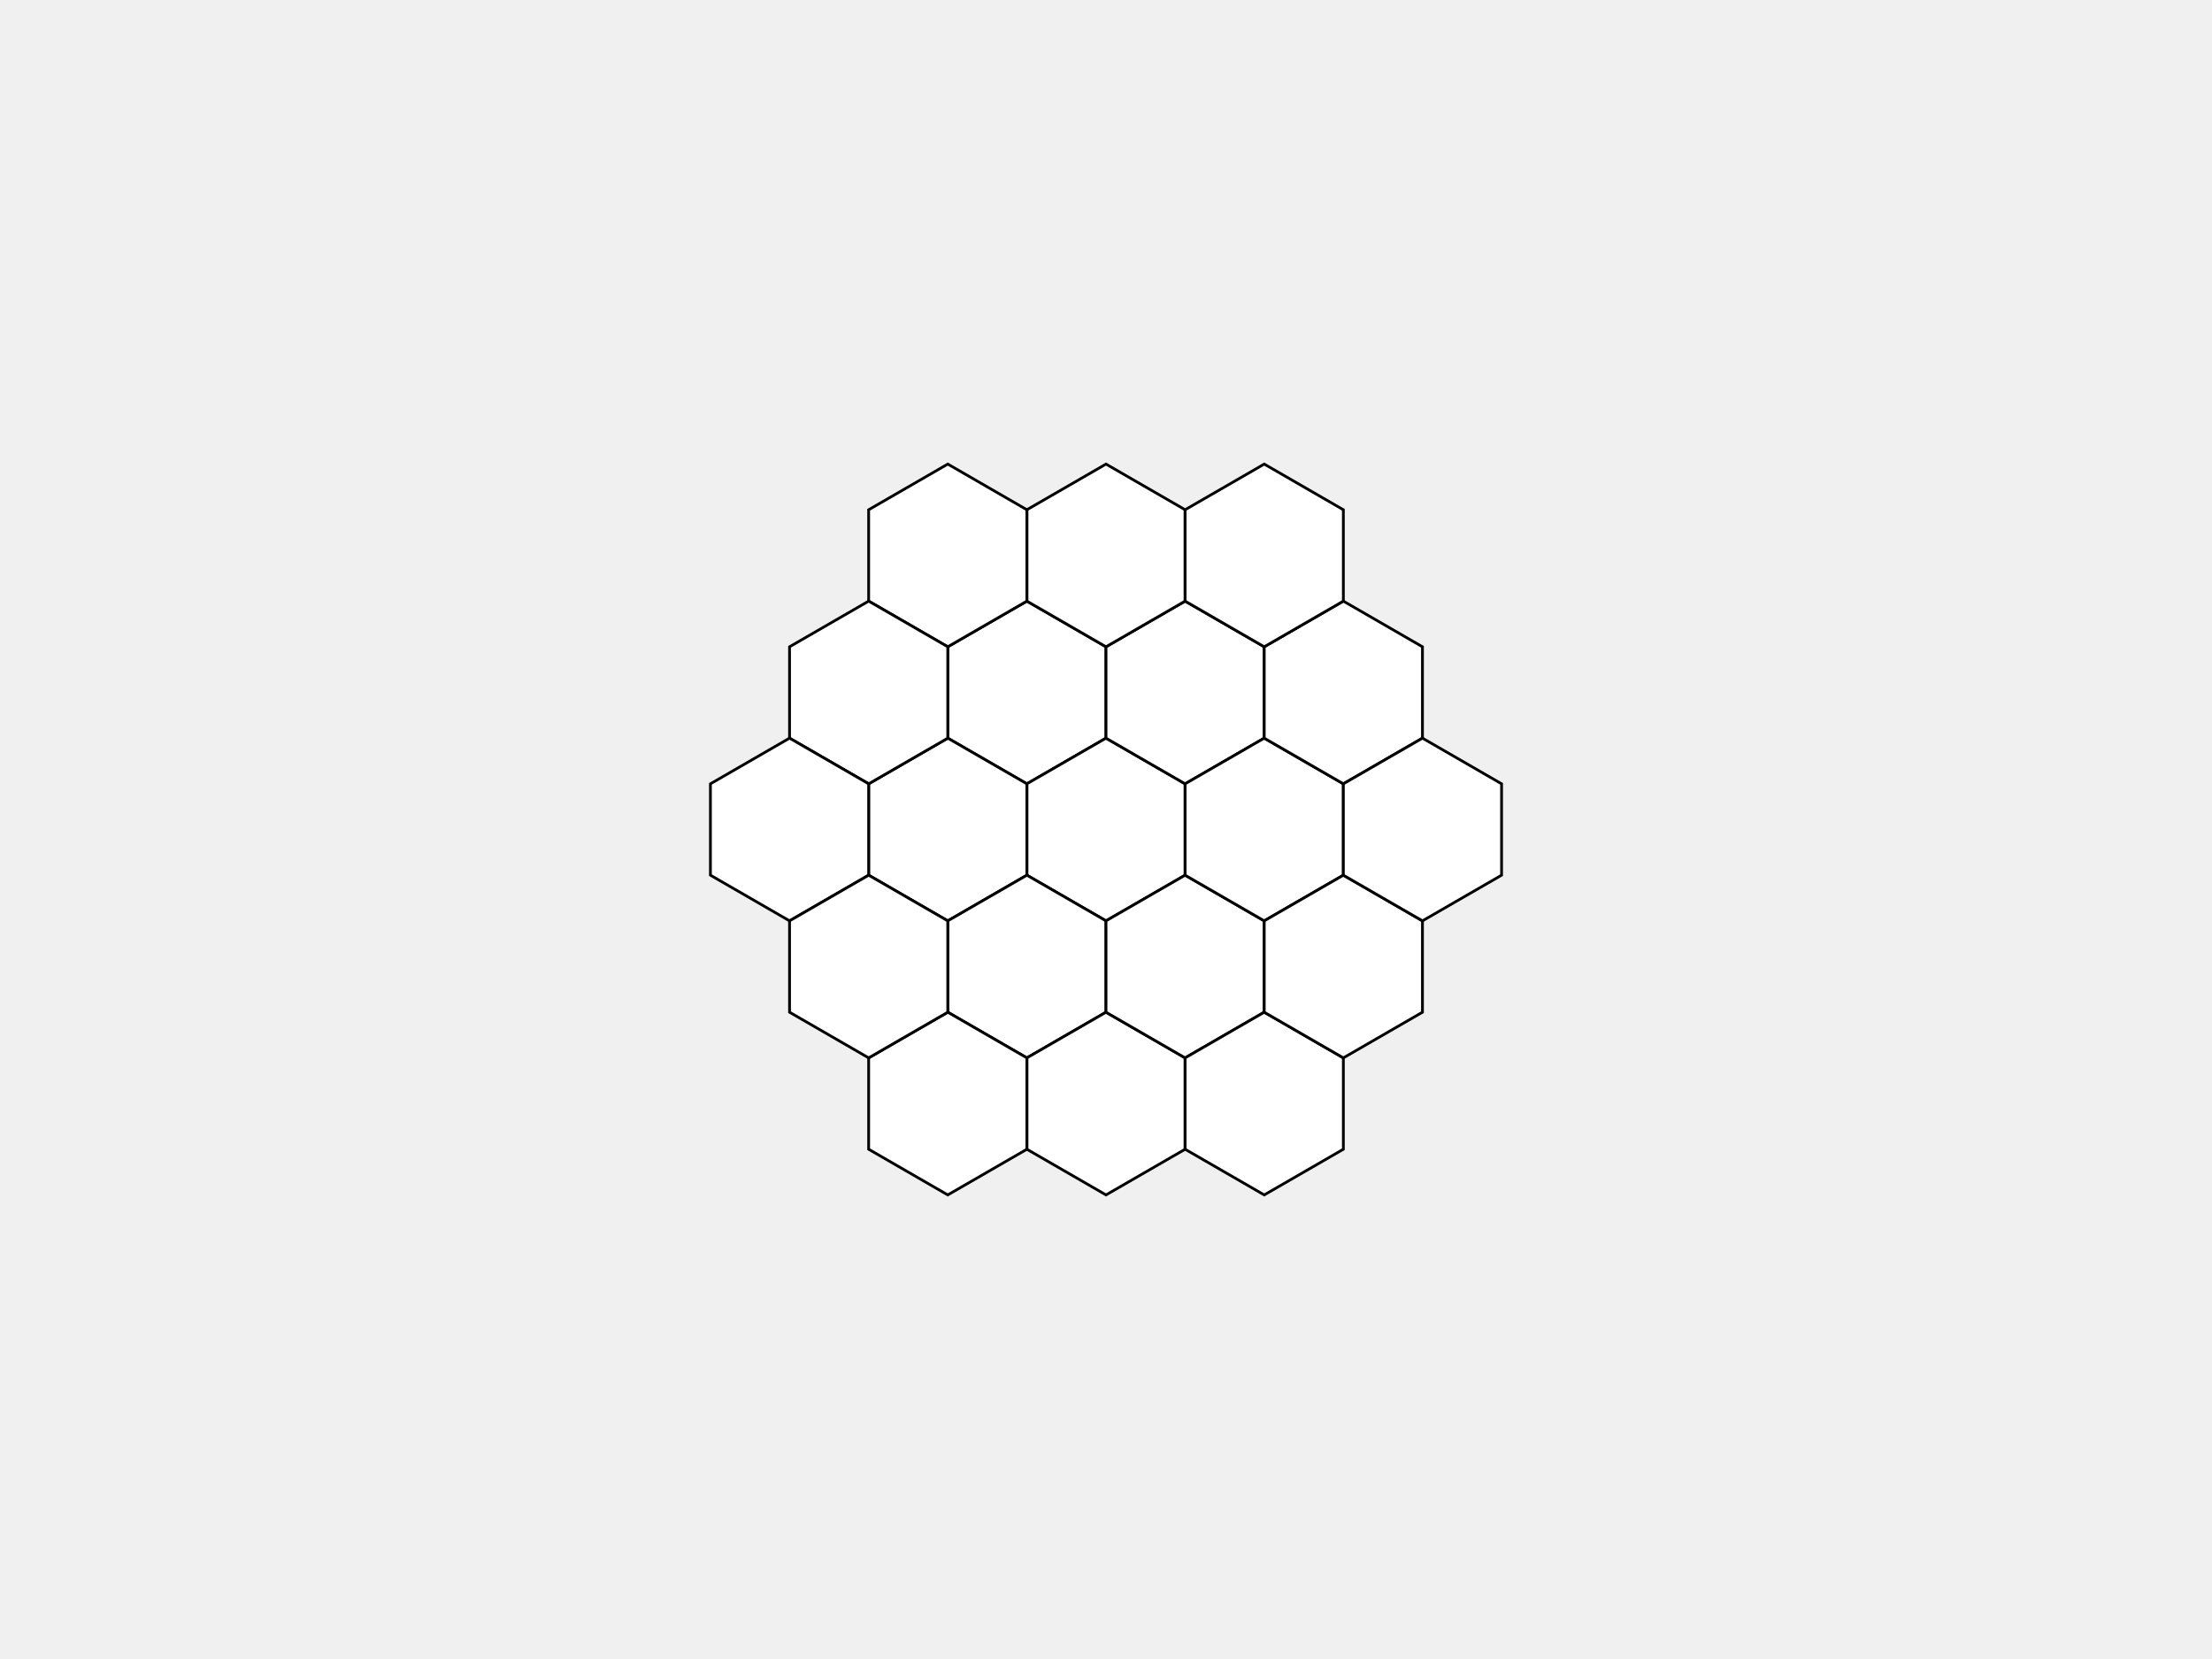
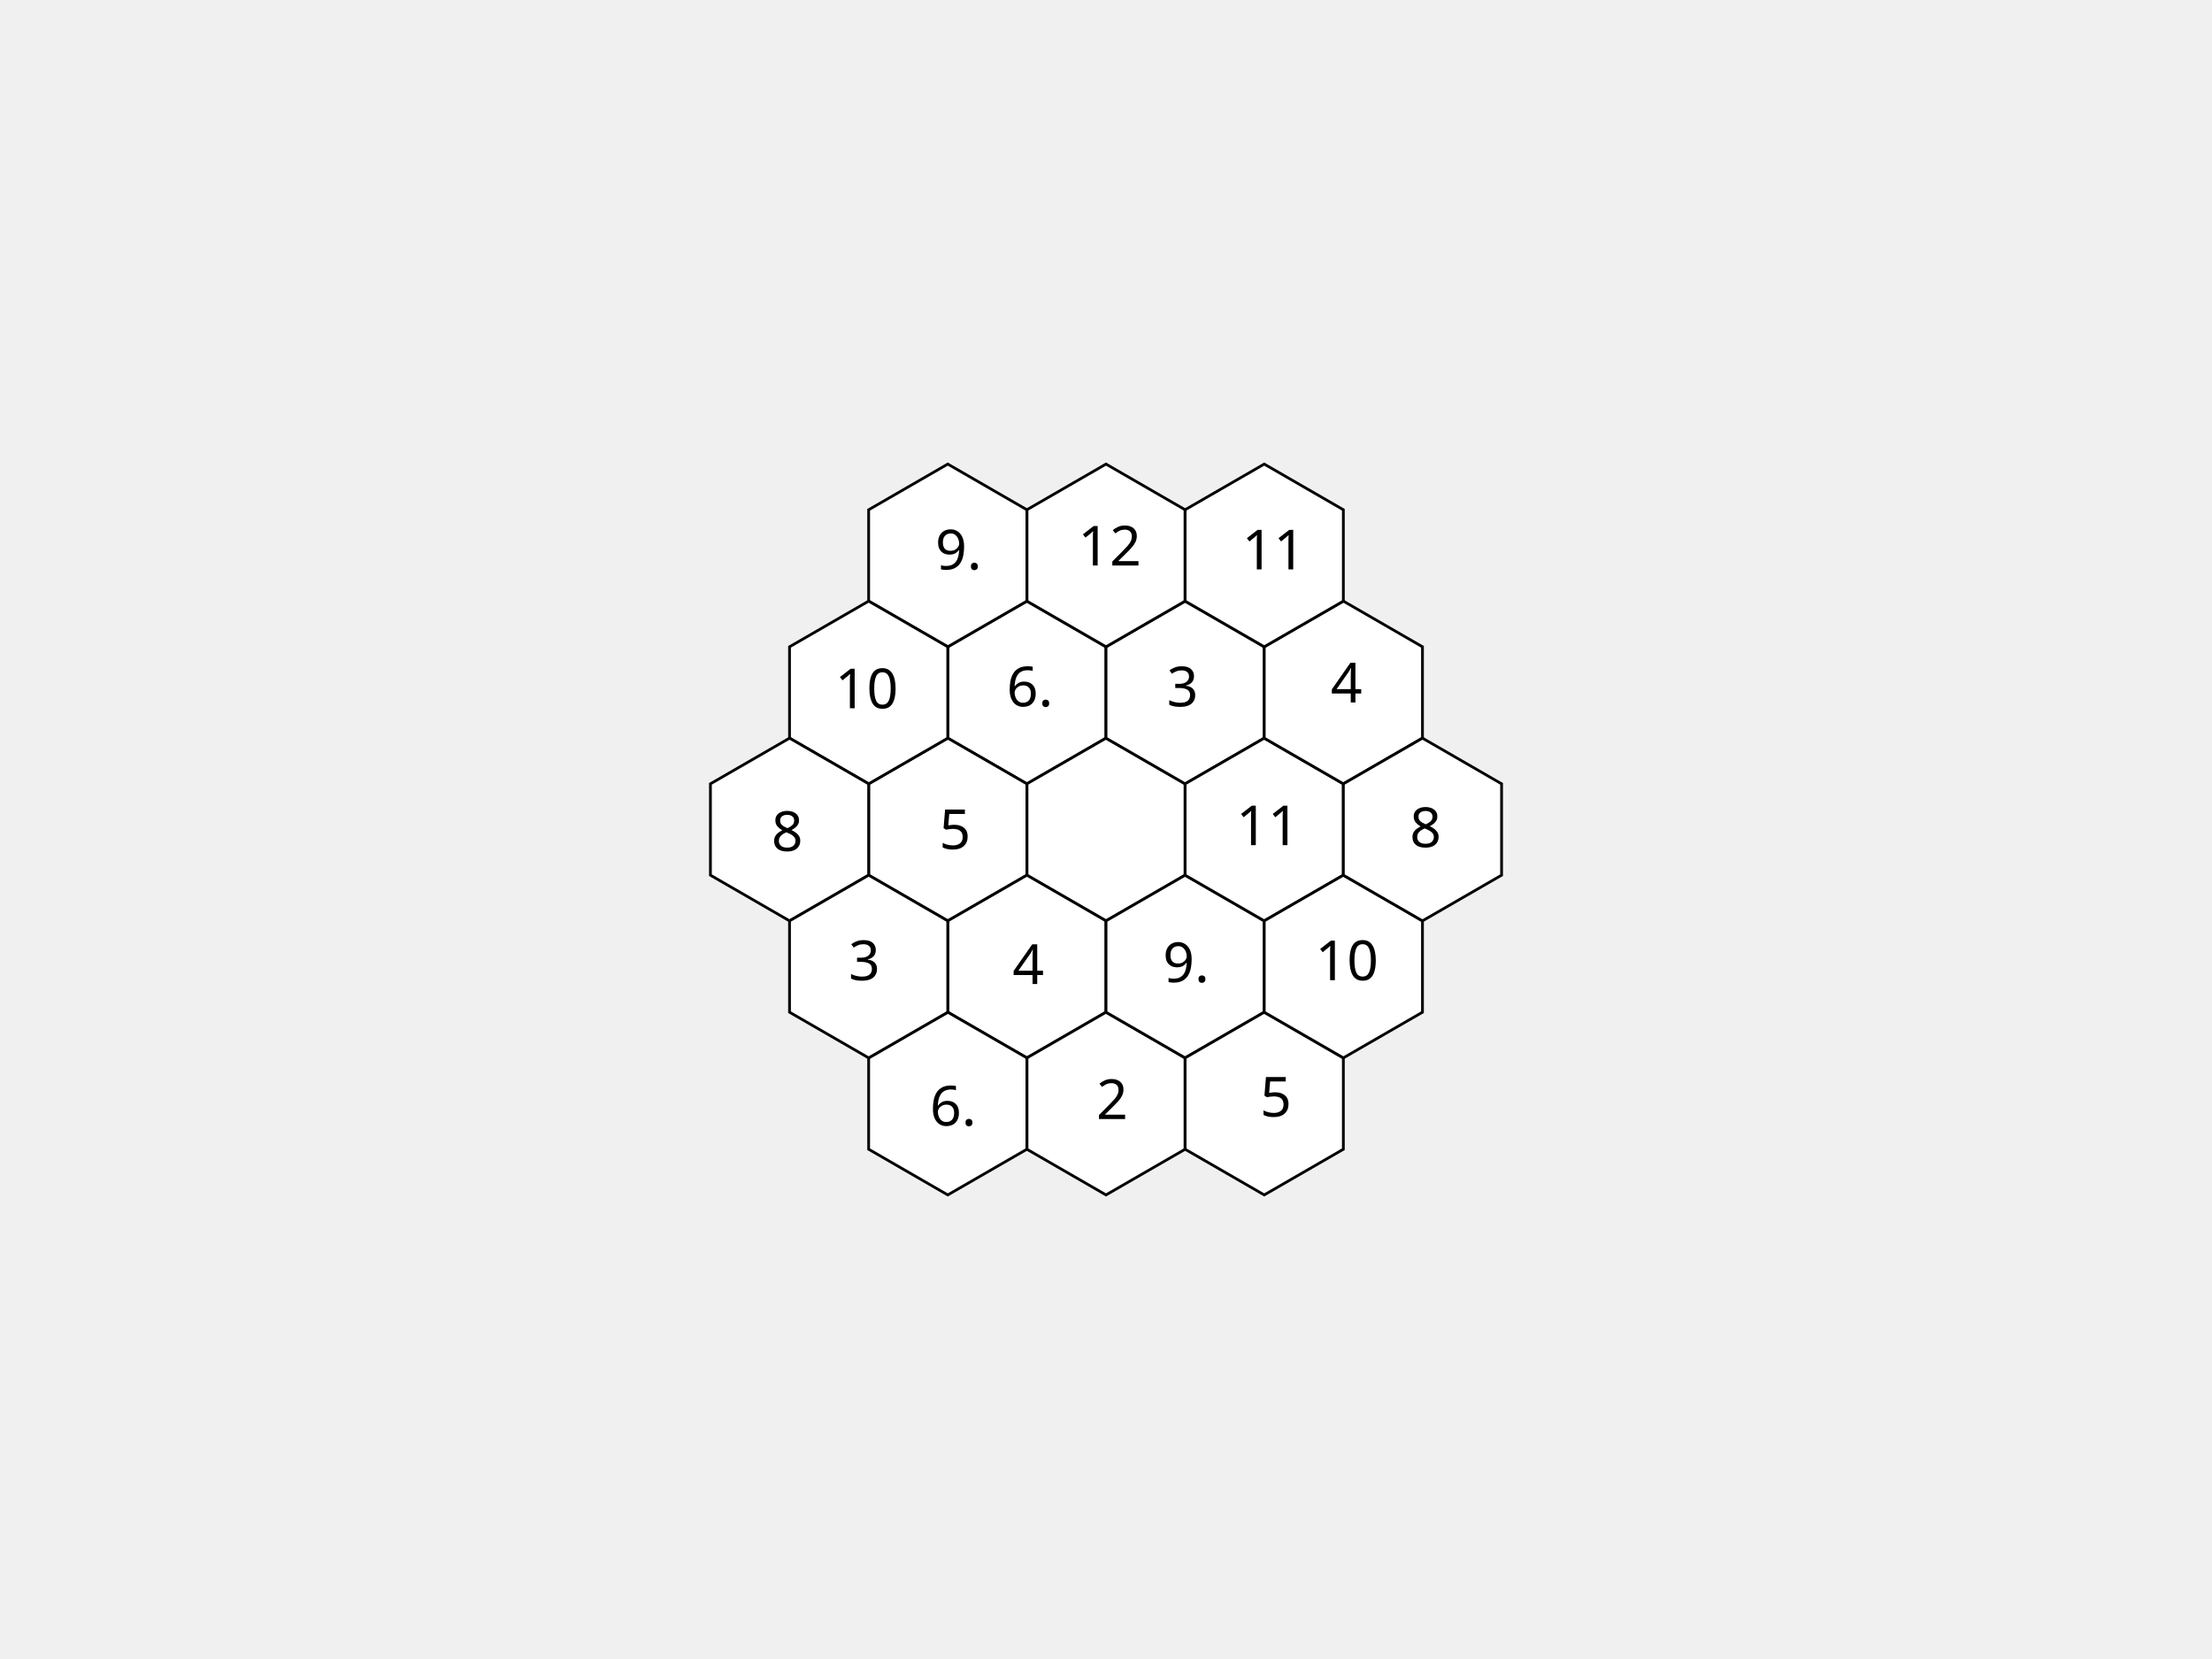
<svg xmlns="http://www.w3.org/2000/svg" width="800" height="600" id="svg2" version="1.1">
  <defs id="defs4" />
  <g id="layer1" transform="translate(0,-452.3621)">
    <g id="g3993" transform="matrix(0.3769464,0,0,0.3769464,225.1557,477.7946)" style="fill:#ffffff;fill-opacity:1;stroke:#000000;stroke-width:2.653;stroke-miterlimit:4;stroke-opacity:1;stroke-dasharray:none">
      <path transform="matrix(0.2042281,0.3537334,-0.3537334,0.2042281,423.3046,501.0404)" d="M 160,406.952 -25.841,299.657 -25.841,85.067 160,-22.228 345.841,85.067 l 10e-6,214.59 z" id="path2985" style="fill:#ffffff;fill-opacity:1;fill-rule:evenodd;stroke:#000000;stroke-width:6.495;stroke-linecap:butt;stroke-linejoin:miter;stroke-miterlimit:4;stroke-opacity:1;stroke-dasharray:none" />
      <path transform="matrix(0.2042281,0.3537334,-0.3537334,0.2042281,499.2124,632.5164)" d="M 160,406.952 -25.841,299.657 -25.841,85.067 160,-22.228 345.841,85.067 l 10e-6,214.59 z" id="path2985-7" style="fill:#ffffff;fill-opacity:1;fill-rule:evenodd;stroke:#000000;stroke-width:6.495;stroke-linecap:butt;stroke-linejoin:miter;stroke-miterlimit:4;stroke-opacity:1;stroke-dasharray:none" />
      <path transform="matrix(0.2042281,0.3537334,-0.3537334,0.2042281,347.3969,632.5165)" d="M 160,406.952 -25.841,299.657 -25.841,85.067 160,-22.228 345.841,85.067 l 10e-6,214.59 z" id="path2985-7-5" style="fill:#ffffff;fill-opacity:1;fill-rule:evenodd;stroke:#000000;stroke-width:6.495;stroke-linecap:butt;stroke-linejoin:miter;stroke-miterlimit:4;stroke-opacity:1;stroke-dasharray:none" />
      <path transform="matrix(0.2042281,0.3537334,-0.3537334,0.2042281,575.1201,501.0404)" d="M 160,406.952 -25.841,299.657 -25.841,85.067 160,-22.228 345.841,85.067 l 10e-6,214.59 z" id="path2985-7-3" style="fill:#ffffff;fill-opacity:1;fill-rule:evenodd;stroke:#000000;stroke-width:6.495;stroke-linecap:butt;stroke-linejoin:miter;stroke-miterlimit:4;stroke-opacity:1;stroke-dasharray:none" />
      <path transform="matrix(0.2042281,0.3537334,-0.3537334,0.2042281,423.3046,763.9925)" d="M 160,406.952 -25.841,299.657 -25.841,85.067 160,-22.228 345.841,85.067 l 10e-6,214.59 z" id="path2985-2" style="fill:#ffffff;fill-opacity:1;fill-rule:evenodd;stroke:#000000;stroke-width:6.495;stroke-linecap:butt;stroke-linejoin:miter;stroke-miterlimit:4;stroke-opacity:1;stroke-dasharray:none" />
      <path transform="matrix(0.2042281,0.3537334,-0.3537334,0.2042281,499.2124,895.4686)" d="M 160,406.952 -25.841,299.657 -25.841,85.067 160,-22.228 345.841,85.067 l 10e-6,214.59 z" id="path2985-7-8" style="fill:#ffffff;fill-opacity:1;fill-rule:evenodd;stroke:#000000;stroke-width:6.495;stroke-linecap:butt;stroke-linejoin:miter;stroke-miterlimit:4;stroke-opacity:1;stroke-dasharray:none" />
      <path transform="matrix(0.2042281,0.3537334,-0.3537334,0.2042281,347.3969,895.4686)" d="M 160,406.952 -25.841,299.657 -25.841,85.067 160,-22.228 345.841,85.067 l 10e-6,214.59 z" id="path2985-7-5-9" style="fill:#ffffff;fill-opacity:1;fill-rule:evenodd;stroke:#000000;stroke-width:6.495;stroke-linecap:butt;stroke-linejoin:miter;stroke-miterlimit:4;stroke-opacity:1;stroke-dasharray:none" />
      <path transform="matrix(0.2042281,0.3537334,-0.3537334,0.2042281,575.1201,763.9925)" d="M 160,406.952 -25.841,299.657 -25.841,85.067 160,-22.228 345.841,85.067 l 10e-6,214.59 z" id="path2985-7-3-9" style="fill:#ffffff;fill-opacity:1;fill-rule:evenodd;stroke:#000000;stroke-width:6.495;stroke-linecap:butt;stroke-linejoin:miter;stroke-miterlimit:4;stroke-opacity:1;stroke-dasharray:none" />
      <path transform="matrix(0.2042281,0.3537334,-0.3537334,0.2042281,651.0279,632.5164)" d="M 160,406.952 -25.841,299.657 -25.841,85.067 160,-22.228 345.841,85.067 l 10e-6,214.59 z" id="path2985-7-5-9-1" style="fill:#ffffff;fill-opacity:1;fill-rule:evenodd;stroke:#000000;stroke-width:6.495;stroke-linecap:butt;stroke-linejoin:miter;stroke-miterlimit:4;stroke-opacity:1;stroke-dasharray:none" />
      <path transform="matrix(0.2042281,0.3537334,-0.3537334,0.2042281,499.2124,369.5643)" d="M 160,406.952 -25.841,299.657 -25.841,85.067 160,-22.228 345.841,85.067 l 10e-6,214.59 z" id="path2985-7-5-9-13" style="fill:#ffffff;fill-opacity:1;fill-rule:evenodd;stroke:#000000;stroke-width:6.495;stroke-linecap:butt;stroke-linejoin:miter;stroke-miterlimit:4;stroke-opacity:1;stroke-dasharray:none" />
      <path transform="matrix(0.2042281,0.3537334,-0.3537334,0.2042281,347.3969,369.5643)" d="M 160,406.952 -25.841,299.657 -25.841,85.067 160,-22.228 345.841,85.067 l 10e-6,214.59 z" id="path2985-7-5-9-6" style="fill:#ffffff;fill-opacity:1;fill-rule:evenodd;stroke:#000000;stroke-width:6.495;stroke-linecap:butt;stroke-linejoin:miter;stroke-miterlimit:4;stroke-opacity:1;stroke-dasharray:none" />
      <path transform="matrix(0.2042281,0.3537334,-0.3537334,0.2042281,271.4891,501.0404)" d="M 160,406.952 -25.841,299.657 -25.841,85.067 160,-22.228 345.841,85.067 l 10e-6,214.59 z" id="path2985-8" style="fill:#ffffff;fill-opacity:1;fill-rule:evenodd;stroke:#000000;stroke-width:6.495;stroke-linecap:butt;stroke-linejoin:miter;stroke-miterlimit:4;stroke-opacity:1;stroke-dasharray:none" />
      <path transform="matrix(0.2042281,0.3537334,-0.3537334,0.2042281,195.5814,632.5165)" d="M 160,406.952 -25.841,299.657 -25.841,85.067 160,-22.228 345.841,85.067 l 10e-6,214.59 z" id="path2985-7-5-4" style="fill:#ffffff;fill-opacity:1;fill-rule:evenodd;stroke:#000000;stroke-width:6.495;stroke-linecap:butt;stroke-linejoin:miter;stroke-miterlimit:4;stroke-opacity:1;stroke-dasharray:none" />
      <path transform="matrix(0.2042281,0.3537334,-0.3537334,0.2042281,271.4891,763.9925)" d="M 160,406.952 -25.841,299.657 -25.841,85.067 160,-22.228 345.841,85.067 l 10e-6,214.59 z" id="path2985-2-3" style="fill:#ffffff;fill-opacity:1;fill-rule:evenodd;stroke:#000000;stroke-width:6.495;stroke-linecap:butt;stroke-linejoin:miter;stroke-miterlimit:4;stroke-opacity:1;stroke-dasharray:none" />
      <path transform="matrix(0.2042281,0.3537334,-0.3537334,0.2042281,726.9356,501.0404)" d="M 160,406.952 -25.841,299.657 -25.841,85.067 160,-22.228 345.841,85.067 l 10e-6,214.59 z" id="path2985-7-3-8" style="fill:#ffffff;fill-opacity:1;fill-rule:evenodd;stroke:#000000;stroke-width:6.495;stroke-linecap:butt;stroke-linejoin:miter;stroke-miterlimit:4;stroke-opacity:1;stroke-dasharray:none" />
      <path transform="matrix(0.2042281,0.3537334,-0.3537334,0.2042281,651.0279,895.4686)" d="M 160,406.952 -25.841,299.657 -25.841,85.067 160,-22.228 345.841,85.067 l 10e-6,214.59 z" id="path2985-7-8-0" style="fill:#ffffff;fill-opacity:1;fill-rule:evenodd;stroke:#000000;stroke-width:6.495;stroke-linecap:butt;stroke-linejoin:miter;stroke-miterlimit:4;stroke-opacity:1;stroke-dasharray:none" />
      <path transform="matrix(0.2042281,0.3537334,-0.3537334,0.2042281,726.9356,763.9925)" d="M 160,406.952 -25.841,299.657 -25.841,85.067 160,-22.228 345.841,85.067 l 10e-6,214.59 z" id="path2985-7-3-9-2" style="fill:#ffffff;fill-opacity:1;fill-rule:evenodd;stroke:#000000;stroke-width:6.495;stroke-linecap:butt;stroke-linejoin:miter;stroke-miterlimit:4;stroke-opacity:1;stroke-dasharray:none" />
      <path transform="matrix(0.2042281,0.3537334,-0.3537334,0.2042281,802.8433,632.5164)" d="M 160,406.952 -25.841,299.657 -25.841,85.067 160,-22.228 345.841,85.067 l 10e-6,214.59 z" id="path2985-7-5-9-1-5" style="fill:#ffffff;fill-opacity:1;fill-rule:evenodd;stroke:#000000;stroke-width:6.495;stroke-linecap:butt;stroke-linejoin:miter;stroke-miterlimit:4;stroke-opacity:1;stroke-dasharray:none" />
      <path transform="matrix(0.2042281,0.3537334,-0.3537334,0.2042281,651.0278,369.5643)" d="M 160,406.952 -25.841,299.657 -25.841,85.067 160,-22.228 345.841,85.067 l 10e-6,214.59 z" id="path2985-7-5-9-13-7" style="fill:#ffffff;fill-opacity:1;fill-rule:evenodd;stroke:#000000;stroke-width:6.495;stroke-linecap:butt;stroke-linejoin:miter;stroke-miterlimit:4;stroke-opacity:1;stroke-dasharray:none" />
    </g>
+     <text xml:space="preserve" style="font-size:20px;font-style:normal;font-weight:normal;line-height:125%;letter-spacing:0px;word-spacing:0px;fill:#000000;fill-opacity:1;stroke:none;font-family:Sans" x="455.709" y="856.168" id="text3002">
+       <tspan id="tspan3004" x="455.709" y="856.168">5</tspan>
+     </text>
+     <text xml:space="preserve" style="font-size:20px;font-style:normal;font-weight:normal;line-height:125%;letter-spacing:0px;word-spacing:0px;fill:#000000;fill-opacity:1;stroke:none;font-family:Sans" x="396.508" y="857.088" id="text3002-4">
+       <tspan id="tspan3004-0" x="396.508" y="857.088">2</tspan>
+     </text>
+     <text xml:space="preserve" style="font-size:20px;font-style:normal;font-weight:normal;line-height:125%;letter-spacing:0px;word-spacing:0px;fill:#000000;fill-opacity:1;stroke:none;font-family:Sans" x="336.315" y="859.438" id="text3002-4-3">
+       <tspan id="tspan3004-0-0" x="336.315" y="859.438">6.</tspan>
+     </text>
+     <text xml:space="preserve" style="font-size:40px;font-style:normal;font-weight:normal;line-height:125%;letter-spacing:0px;word-spacing:0px;fill:#000000;fill-opacity:1;stroke:none;font-family:Sans" x="306.888" y="806.852" id="text3048">
+       <tspan id="tspan3050" x="306.888" y="806.852" style="font-size:20px">3</tspan>
+     </text>
+     <text xml:space="preserve" style="font-size:40px;font-style:normal;font-weight:normal;line-height:125%;letter-spacing:0px;word-spacing:0px;fill:#000000;fill-opacity:1;stroke:none;font-family:Sans" x="278.989" y="760.122" id="text3052">
+       <tspan id="tspan3054" x="278.989" y="760.122" style="font-size:20px">8</tspan>
+     </text>
+     <text xml:space="preserve" style="font-size:40px;font-style:normal;font-weight:normal;line-height:125%;letter-spacing:0px;word-spacing:0px;fill:#000000;fill-opacity:1;stroke:none;font-family:Sans" x="302.005" y="708.509" id="text3056">
+       <tspan id="tspan3058" x="302.005" y="708.509" style="font-size:20px">10</tspan>
+     </text>
+     <text xml:space="preserve" style="font-size:40px;font-style:normal;font-weight:normal;line-height:125%;letter-spacing:0px;word-spacing:0px;fill:#000000;fill-opacity:1;stroke:none;font-family:Sans" x="338.274" y="658.291" id="text3060">
+       <tspan id="tspan3062" x="338.274" y="658.291" style="font-size:20px">9.</tspan>
+     </text>
+     <text xml:space="preserve" style="font-size:40px;font-style:normal;font-weight:normal;line-height:125%;letter-spacing:0px;word-spacing:0px;fill:#000000;fill-opacity:1;stroke:none;font-family:Sans" x="389.887" y="656.896" id="text3064">
+       <tspan id="tspan3066" x="389.887" y="656.896" style="font-size:20px">12</tspan>
+     </text>
+     <text xml:space="preserve" style="font-size:20px;font-style:normal;font-weight:normal;line-height:125%;letter-spacing:0px;word-spacing:0px;fill:#000000;fill-opacity:1;stroke:none;font-family:Sans" x="449.172" y="658.291" id="text3068">
+       <tspan id="tspan3070" x="449.172" y="658.291">11</tspan>
+     </text>
+     <text xml:space="preserve" style="font-size:20px;font-style:normal;font-weight:normal;line-height:125%;letter-spacing:0px;word-spacing:0px;fill:#000000;fill-opacity:1;stroke:none;font-family:Sans" x="481.255" y="706.416" id="text3072">
+       <tspan id="tspan3074" x="481.255" y="706.416">4</tspan>
+     </text>
+     <text xml:space="preserve" style="font-size:20px;font-style:normal;font-weight:normal;line-height:125%;letter-spacing:0px;word-spacing:0px;fill:#000000;fill-opacity:1;stroke:none;font-family:Sans" x="509.852" y="758.727" id="text3076">
+       <tspan id="tspan3078" x="509.852" y="758.727">8</tspan>
+     </text>
+     <text xml:space="preserve" style="font-size:20px;font-style:normal;font-weight:normal;line-height:125%;letter-spacing:0px;word-spacing:0px;fill:#000000;fill-opacity:1;stroke:none;font-family:Sans" x="475.676" y="354.49" id="text3080" transform="translate(0,452.3621)">
+       <tspan id="tspan3082" x="475.676" y="354.49">10</tspan>
+     </text>
+     <text xml:space="preserve" style="font-size:20px;font-style:normal;font-weight:normal;line-height:125%;letter-spacing:0px;word-spacing:0px;fill:#000000;fill-opacity:1;stroke:none;font-family:Sans" x="420.575" y="807.55" id="text3084">
+       <tspan id="tspan3086" x="420.575" y="807.55">9.</tspan>
+     </text>
+     <text xml:space="preserve" style="font-size:20px;font-style:normal;font-weight:normal;line-height:125%;letter-spacing:0px;word-spacing:0px;fill:#000000;fill-opacity:1;stroke:none;font-family:Sans" x="366.173" y="808.247" id="text3088">
+       <tspan id="tspan3090" x="366.173" y="808.247">4</tspan>
+     </text>
+     <text xml:space="preserve" style="font-size:20px;font-style:normal;font-weight:normal;line-height:125%;letter-spacing:0px;word-spacing:0px;fill:#000000;fill-opacity:1;stroke:none;font-family:Sans" x="339.669" y="759.424" id="text3092">
+       <tspan id="tspan3094" x="339.669" y="759.424">5</tspan>
+     </text>
+     <text xml:space="preserve" style="font-size:20px;font-style:normal;font-weight:normal;line-height:125%;letter-spacing:0px;word-spacing:0px;fill:#000000;fill-opacity:1;stroke:none;font-family:Sans" x="364.08" y="707.811" id="text3096">
+       <tspan id="tspan3098" x="364.08" y="707.811">6.</tspan>
+     </text>
+     <text xml:space="preserve" style="font-size:20px;font-style:normal;font-weight:normal;line-height:125%;letter-spacing:0px;word-spacing:0px;fill:#000000;fill-opacity:1;stroke:none;font-family:Sans" x="421.97" y="255.449" id="text3100" transform="translate(0,452.3621)">
+       <tspan id="tspan3102" x="421.97" y="255.449">3</tspan>
+     </text>
+     <text xml:space="preserve" style="font-size:20px;font-style:normal;font-weight:normal;line-height:125%;letter-spacing:0px;word-spacing:0px;fill:#000000;fill-opacity:1;stroke:none;font-family:Sans" x="447.079" y="758.029" id="text3104">
+       <tspan id="tspan3106" x="447.079" y="758.029">11</tspan>
+     </text>
  </g>
</svg>
